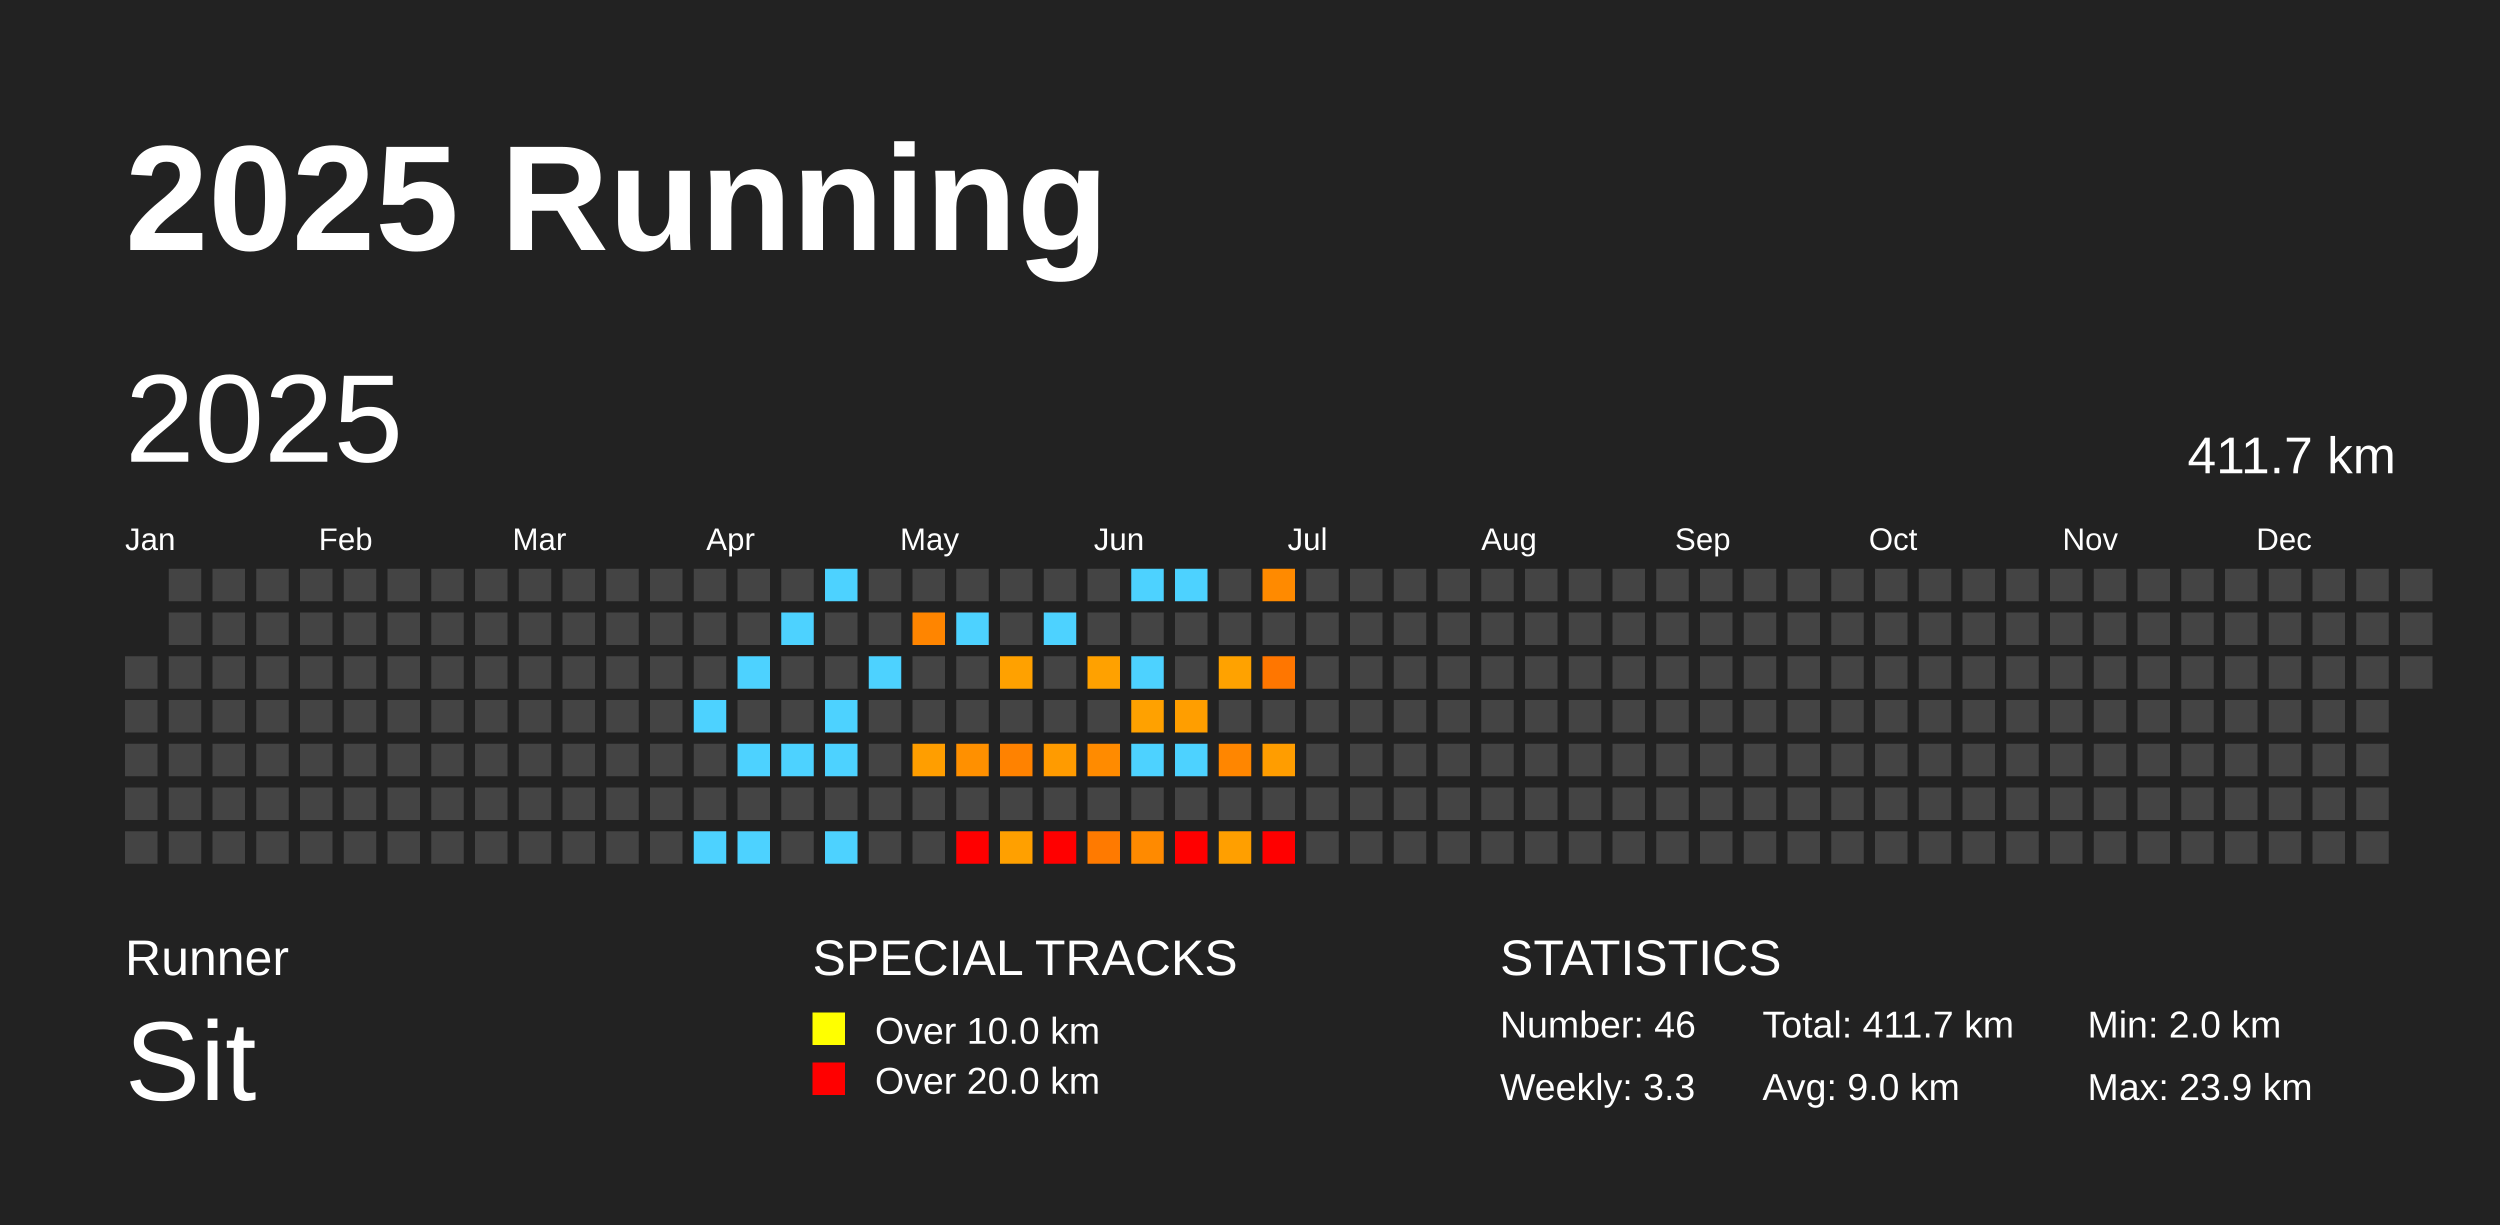
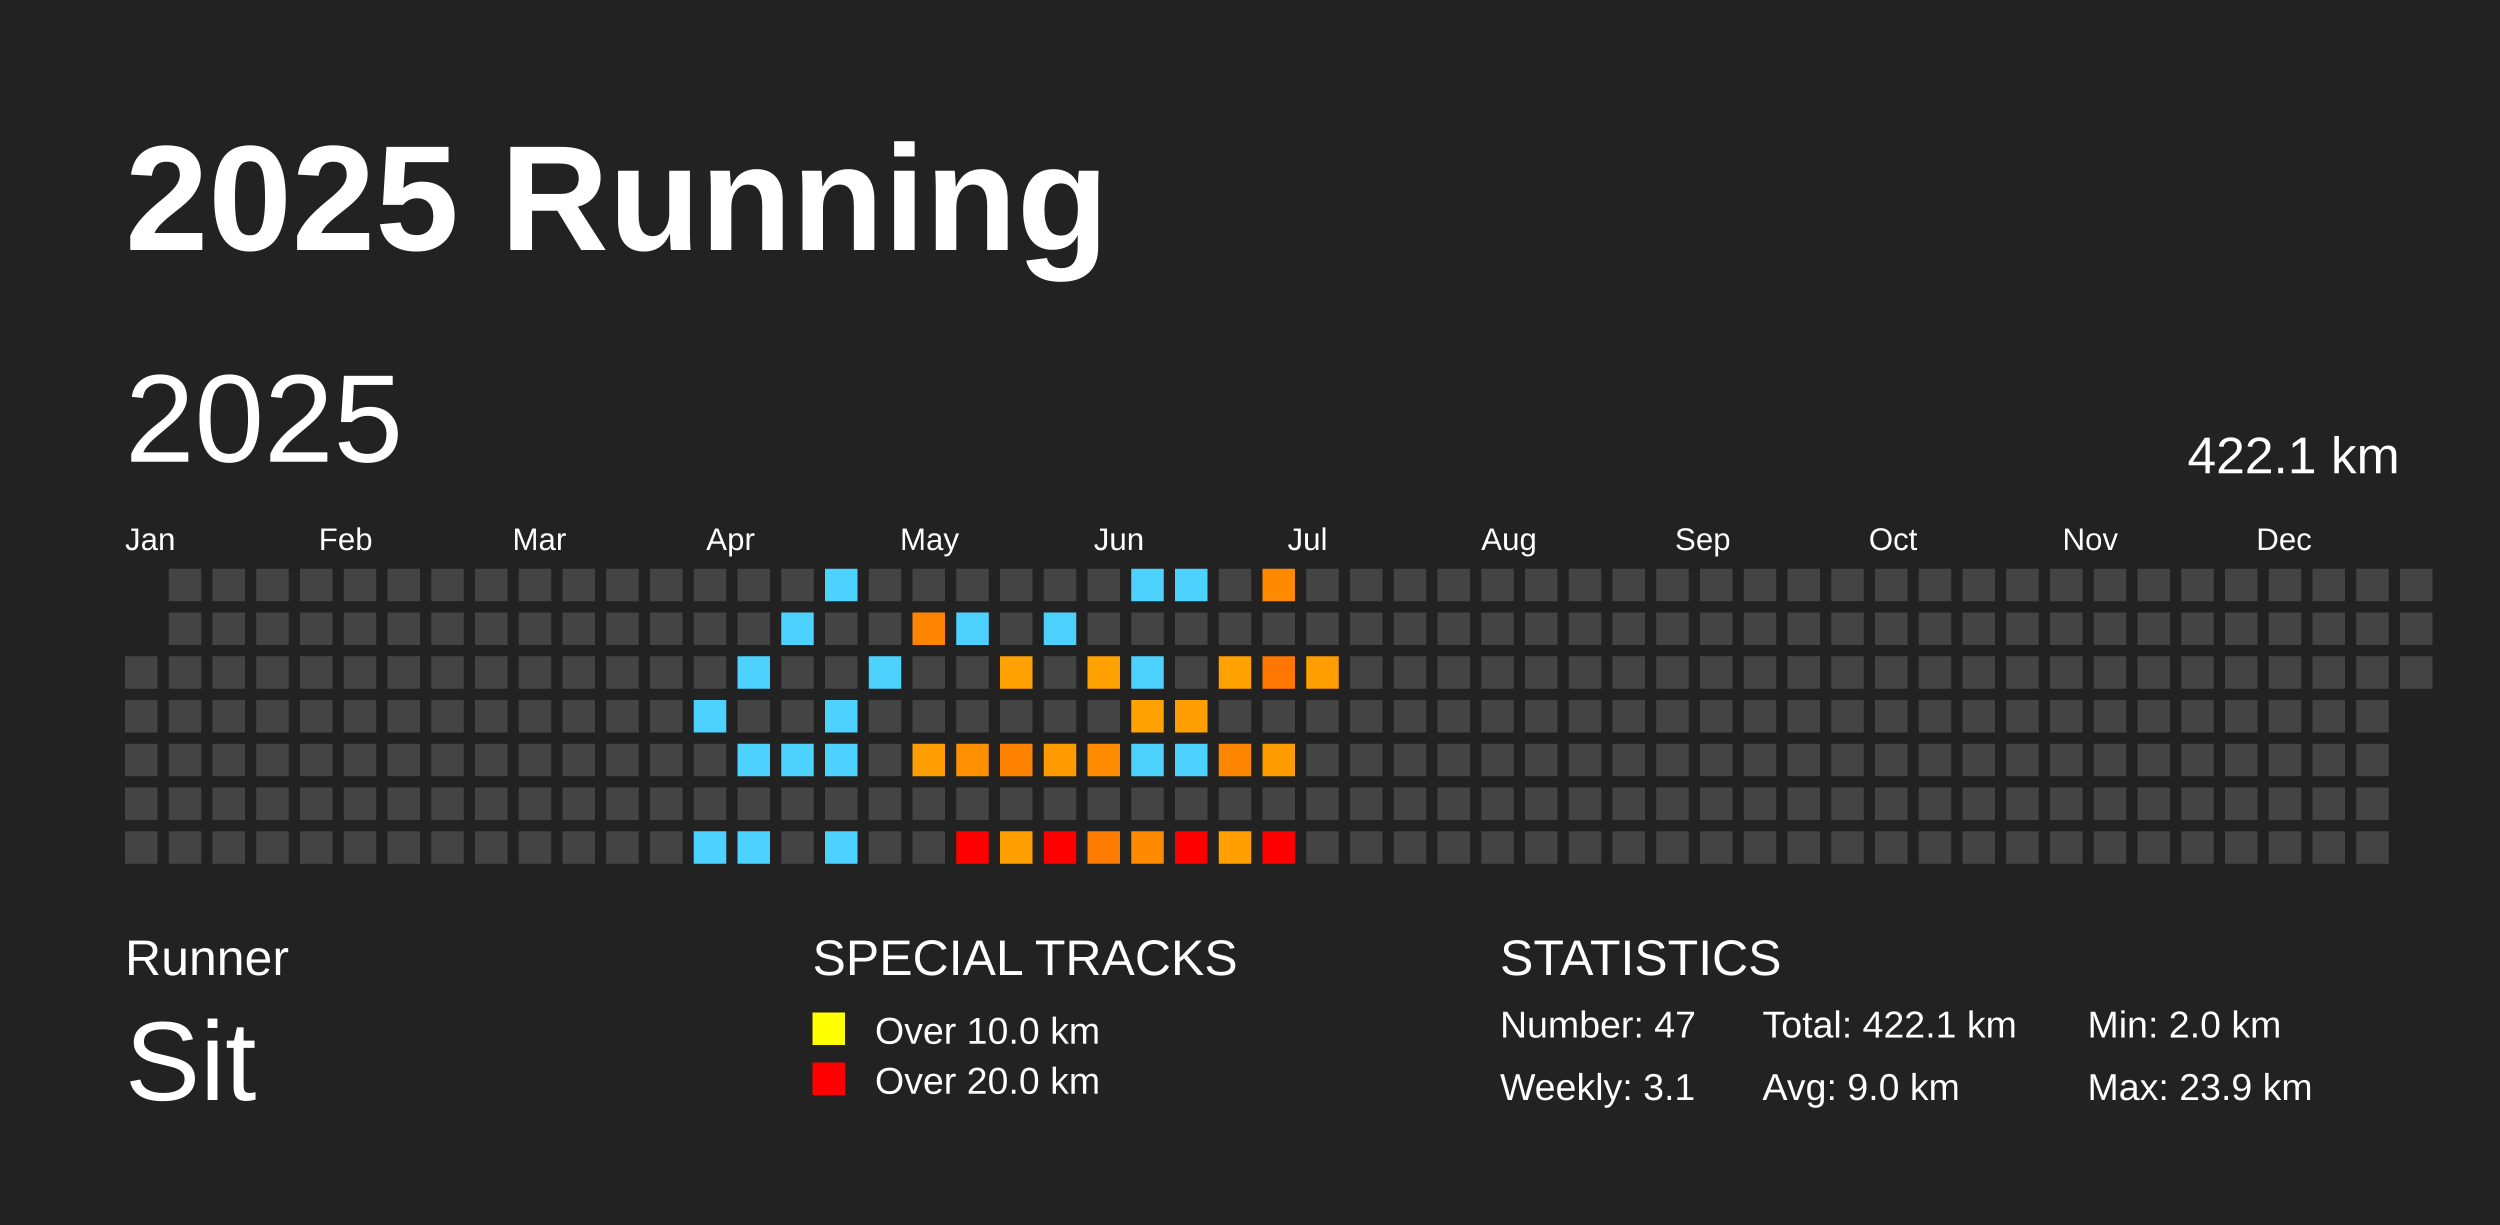
<svg xmlns="http://www.w3.org/2000/svg" baseProfile="full" height="98mm" version="1.1" viewBox="0,0,200,98" width="200mm">
  <defs />
  <rect fill="#222222" height="98" width="200" x="0" y="0" />
  <text fill="#FFFFFF" style="font-size:12px; font-family:Arial; font-weight:bold;" x="10" y="20">2025 Running</text>
  <text fill="#FFFFFF" style="font-size:4px; font-family:Arial" x="10" y="78">Runner</text>
  <text fill="#FFFFFF" style="font-size:9px; font-family:Arial" x="10" y="88">Sit</text>
  <text fill="#FFFFFF" style="font-size:4px; font-family:Arial" x="65" y="78">SPECIAL TRACKS</text>
  <rect fill="yellow" height="2.6" width="2.6" x="65" y="81" />
  <text fill="#FFFFFF" style="font-size:3px; font-family:Arial" x="70" y="83.5">Over 10.0 km</text>
  <rect fill="red" height="2.6" width="2.6" x="65" y="85" />
  <text fill="#FFFFFF" style="font-size:3px; font-family:Arial" x="70" y="87.5">Over 20.0 km</text>
  <text fill="#FFFFFF" style="font-size:4px; font-family:Arial" x="120" y="78">STATISTICS</text>
-   <text fill="#FFFFFF" style="font-size:3px; font-family:Arial" x="120" y="83">Number: 46</text>
-   <text fill="#FFFFFF" style="font-size:3px; font-family:Arial" x="120" y="88">Weekly: 3.3</text>
-   <text fill="#FFFFFF" style="font-size:3px; font-family:Arial" x="141" y="83">Total: 411.7 km</text>
+   <text fill="#FFFFFF" style="font-size:3px; font-family:Arial" x="120" y="83">Number: 47</text>
+   <text fill="#FFFFFF" style="font-size:3px; font-family:Arial" x="120" y="88">Weekly: 3.1</text>
+   <text fill="#FFFFFF" style="font-size:3px; font-family:Arial" x="141" y="83">Total: 422.1 km</text>
  <text fill="#FFFFFF" style="font-size:3px; font-family:Arial" x="141" y="88">Avg: 9.0 km</text>
  <text fill="#FFFFFF" style="font-size:3px; font-family:Arial" x="167" y="83">Min: 2.0 km</text>
  <text fill="#FFFFFF" style="font-size:3px; font-family:Arial" x="167" y="88">Max: 23.9 km</text>
  <text dominant-baseline="hanging" fill="#FFFFFF" style="font-size:10.0px; font-family:Arial;" x="10" y="30">2025</text>
-   <text dominant-baseline="hanging" fill="#FFFFFF" style="font-size:4.125px; font-family:Arial;" x="175" y="35">411.7 km</text>
+   <text dominant-baseline="hanging" fill="#FFFFFF" style="font-size:4.125px; font-family:Arial;" x="175" y="35">422.1 km</text>
  <text fill="#FFFFFF" style="font-size:2.5px; font-family:Arial" x="10.0" y="44">Jan</text>
  <text fill="#FFFFFF" style="font-size:2.5px; font-family:Arial" x="25.5" y="44">Feb</text>
  <text fill="#FFFFFF" style="font-size:2.5px; font-family:Arial" x="41.0" y="44">Mar</text>
  <text fill="#FFFFFF" style="font-size:2.5px; font-family:Arial" x="56.5" y="44">Apr</text>
  <text fill="#FFFFFF" style="font-size:2.5px; font-family:Arial" x="72.0" y="44">May</text>
  <text fill="#FFFFFF" style="font-size:2.5px; font-family:Arial" x="87.5" y="44">Jun</text>
  <text fill="#FFFFFF" style="font-size:2.5px; font-family:Arial" x="103.0" y="44">Jul</text>
  <text fill="#FFFFFF" style="font-size:2.5px; font-family:Arial" x="118.5" y="44">Aug</text>
  <text fill="#FFFFFF" style="font-size:2.5px; font-family:Arial" x="134.0" y="44">Sep</text>
  <text fill="#FFFFFF" style="font-size:2.5px; font-family:Arial" x="149.5" y="44">Oct</text>
  <text fill="#FFFFFF" style="font-size:2.5px; font-family:Arial" x="165.0" y="44">Nov</text>
  <text fill="#FFFFFF" style="font-size:2.5px; font-family:Arial" x="180.5" y="44">Dec</text>
  <rect fill="#444444" height="2.6" width="2.6" x="10.0" y="52.5" />
  <rect fill="#444444" height="2.6" width="2.6" x="10.0" y="56.0" />
  <rect fill="#444444" height="2.6" width="2.6" x="10.0" y="59.5" />
  <rect fill="#444444" height="2.6" width="2.6" x="10.0" y="63.0" />
  <rect fill="#444444" height="2.6" width="2.6" x="10.0" y="66.5" />
  <rect fill="#444444" height="2.6" width="2.6" x="13.5" y="45.5" />
  <rect fill="#444444" height="2.6" width="2.6" x="13.5" y="49.0" />
  <rect fill="#444444" height="2.6" width="2.6" x="13.5" y="52.5" />
  <rect fill="#444444" height="2.6" width="2.6" x="13.5" y="56.0" />
  <rect fill="#444444" height="2.6" width="2.6" x="13.5" y="59.5" />
  <rect fill="#444444" height="2.6" width="2.6" x="13.5" y="63.0" />
  <rect fill="#444444" height="2.6" width="2.6" x="13.5" y="66.5" />
  <rect fill="#444444" height="2.6" width="2.6" x="17.0" y="45.5" />
  <rect fill="#444444" height="2.6" width="2.6" x="17.0" y="49.0" />
  <rect fill="#444444" height="2.6" width="2.6" x="17.0" y="52.5" />
  <rect fill="#444444" height="2.6" width="2.6" x="17.0" y="56.0" />
  <rect fill="#444444" height="2.6" width="2.6" x="17.0" y="59.5" />
  <rect fill="#444444" height="2.6" width="2.6" x="17.0" y="63.0" />
  <rect fill="#444444" height="2.6" width="2.6" x="17.0" y="66.5" />
  <rect fill="#444444" height="2.6" width="2.6" x="20.5" y="45.5" />
  <rect fill="#444444" height="2.6" width="2.6" x="20.5" y="49.0" />
  <rect fill="#444444" height="2.6" width="2.6" x="20.5" y="52.5" />
  <rect fill="#444444" height="2.6" width="2.6" x="20.5" y="56.0" />
  <rect fill="#444444" height="2.6" width="2.6" x="20.5" y="59.5" />
  <rect fill="#444444" height="2.6" width="2.6" x="20.5" y="63.0" />
  <rect fill="#444444" height="2.6" width="2.6" x="20.5" y="66.5" />
  <rect fill="#444444" height="2.6" width="2.6" x="24.0" y="45.5" />
  <rect fill="#444444" height="2.6" width="2.6" x="24.0" y="49.0" />
  <rect fill="#444444" height="2.6" width="2.6" x="24.0" y="52.5" />
  <rect fill="#444444" height="2.6" width="2.6" x="24.0" y="56.0" />
  <rect fill="#444444" height="2.6" width="2.6" x="24.0" y="59.5" />
  <rect fill="#444444" height="2.6" width="2.6" x="24.0" y="63.0" />
  <rect fill="#444444" height="2.6" width="2.6" x="24.0" y="66.5" />
  <rect fill="#444444" height="2.6" width="2.6" x="27.5" y="45.5" />
  <rect fill="#444444" height="2.6" width="2.6" x="27.5" y="49.0" />
  <rect fill="#444444" height="2.6" width="2.6" x="27.5" y="52.5" />
  <rect fill="#444444" height="2.6" width="2.6" x="27.5" y="56.0" />
  <rect fill="#444444" height="2.6" width="2.6" x="27.5" y="59.5" />
  <rect fill="#444444" height="2.6" width="2.6" x="27.5" y="63.0" />
  <rect fill="#444444" height="2.6" width="2.6" x="27.5" y="66.5" />
  <rect fill="#444444" height="2.6" width="2.6" x="31.0" y="45.5" />
  <rect fill="#444444" height="2.6" width="2.6" x="31.0" y="49.0" />
  <rect fill="#444444" height="2.6" width="2.6" x="31.0" y="52.5" />
  <rect fill="#444444" height="2.6" width="2.6" x="31.0" y="56.0" />
  <rect fill="#444444" height="2.6" width="2.6" x="31.0" y="59.5" />
  <rect fill="#444444" height="2.6" width="2.6" x="31.0" y="63.0" />
  <rect fill="#444444" height="2.6" width="2.6" x="31.0" y="66.5" />
  <rect fill="#444444" height="2.6" width="2.6" x="34.5" y="45.5" />
  <rect fill="#444444" height="2.6" width="2.6" x="34.5" y="49.0" />
  <rect fill="#444444" height="2.6" width="2.6" x="34.5" y="52.5" />
  <rect fill="#444444" height="2.6" width="2.6" x="34.5" y="56.0" />
  <rect fill="#444444" height="2.6" width="2.6" x="34.5" y="59.5" />
  <rect fill="#444444" height="2.6" width="2.6" x="34.5" y="63.0" />
  <rect fill="#444444" height="2.6" width="2.6" x="34.5" y="66.5" />
  <rect fill="#444444" height="2.6" width="2.6" x="38.0" y="45.5" />
  <rect fill="#444444" height="2.6" width="2.6" x="38.0" y="49.0" />
  <rect fill="#444444" height="2.6" width="2.6" x="38.0" y="52.5" />
  <rect fill="#444444" height="2.6" width="2.6" x="38.0" y="56.0" />
  <rect fill="#444444" height="2.6" width="2.6" x="38.0" y="59.5" />
  <rect fill="#444444" height="2.6" width="2.6" x="38.0" y="63.0" />
  <rect fill="#444444" height="2.6" width="2.6" x="38.0" y="66.5" />
  <rect fill="#444444" height="2.6" width="2.6" x="41.5" y="45.5" />
  <rect fill="#444444" height="2.6" width="2.6" x="41.5" y="49.0" />
  <rect fill="#444444" height="2.6" width="2.6" x="41.5" y="52.5" />
  <rect fill="#444444" height="2.6" width="2.6" x="41.5" y="56.0" />
  <rect fill="#444444" height="2.6" width="2.6" x="41.5" y="59.5" />
  <rect fill="#444444" height="2.6" width="2.6" x="41.5" y="63.0" />
  <rect fill="#444444" height="2.6" width="2.6" x="41.5" y="66.5" />
  <rect fill="#444444" height="2.6" width="2.6" x="45.0" y="45.5" />
  <rect fill="#444444" height="2.6" width="2.6" x="45.0" y="49.0" />
  <rect fill="#444444" height="2.6" width="2.6" x="45.0" y="52.5" />
  <rect fill="#444444" height="2.6" width="2.6" x="45.0" y="56.0" />
  <rect fill="#444444" height="2.6" width="2.6" x="45.0" y="59.5" />
  <rect fill="#444444" height="2.6" width="2.6" x="45.0" y="63.0" />
  <rect fill="#444444" height="2.6" width="2.6" x="45.0" y="66.5" />
  <rect fill="#444444" height="2.6" width="2.6" x="48.5" y="45.5" />
  <rect fill="#444444" height="2.6" width="2.6" x="48.5" y="49.0" />
  <rect fill="#444444" height="2.6" width="2.6" x="48.5" y="52.5" />
  <rect fill="#444444" height="2.6" width="2.6" x="48.5" y="56.0" />
  <rect fill="#444444" height="2.6" width="2.6" x="48.5" y="59.5" />
  <rect fill="#444444" height="2.6" width="2.6" x="48.5" y="63.0" />
  <rect fill="#444444" height="2.6" width="2.6" x="48.5" y="66.5" />
  <rect fill="#444444" height="2.6" width="2.6" x="52.0" y="45.5" />
  <rect fill="#444444" height="2.6" width="2.6" x="52.0" y="49.0" />
  <rect fill="#444444" height="2.6" width="2.6" x="52.0" y="52.5" />
  <rect fill="#444444" height="2.6" width="2.6" x="52.0" y="56.0" />
  <rect fill="#444444" height="2.6" width="2.6" x="52.0" y="59.5" />
  <rect fill="#444444" height="2.6" width="2.6" x="52.0" y="63.0" />
  <rect fill="#444444" height="2.6" width="2.6" x="52.0" y="66.5" />
  <rect fill="#444444" height="2.6" width="2.6" x="55.5" y="45.5" />
  <rect fill="#444444" height="2.6" width="2.6" x="55.5" y="49.0" />
  <rect fill="#444444" height="2.6" width="2.6" x="55.5" y="52.5" />
  <rect fill="#4dd2ff" height="2.6" width="2.6" x="55.5" y="56.0" />
  <rect fill="#444444" height="2.6" width="2.6" x="55.5" y="59.5" />
  <rect fill="#444444" height="2.6" width="2.6" x="55.5" y="63.0" />
  <rect fill="#4dd2ff" height="2.6" width="2.6" x="55.5" y="66.5" />
  <rect fill="#444444" height="2.6" width="2.6" x="59.0" y="45.5" />
  <rect fill="#444444" height="2.6" width="2.6" x="59.0" y="49.0" />
  <rect fill="#4dd2ff" height="2.6" width="2.6" x="59.0" y="52.5" />
  <rect fill="#444444" height="2.6" width="2.6" x="59.0" y="56.0" />
  <rect fill="#4dd2ff" height="2.6" width="2.6" x="59.0" y="59.5" />
  <rect fill="#444444" height="2.6" width="2.6" x="59.0" y="63.0" />
  <rect fill="#4dd2ff" height="2.6" width="2.6" x="59.0" y="66.5" />
  <rect fill="#444444" height="2.6" width="2.6" x="62.5" y="45.5" />
  <rect fill="#4dd2ff" height="2.6" width="2.6" x="62.5" y="49.0" />
  <rect fill="#444444" height="2.6" width="2.6" x="62.5" y="52.5" />
  <rect fill="#444444" height="2.6" width="2.6" x="62.5" y="56.0" />
  <rect fill="#4dd2ff" height="2.6" width="2.6" x="62.5" y="59.5" />
  <rect fill="#444444" height="2.6" width="2.6" x="62.5" y="63.0" />
  <rect fill="#444444" height="2.6" width="2.6" x="62.5" y="66.5" />
  <rect fill="#4dd2ff" height="2.6" width="2.6" x="66.0" y="45.5" />
  <rect fill="#444444" height="2.6" width="2.6" x="66.0" y="49.0" />
  <rect fill="#444444" height="2.6" width="2.6" x="66.0" y="52.5" />
  <rect fill="#4dd2ff" height="2.6" width="2.6" x="66.0" y="56.0" />
  <rect fill="#4dd2ff" height="2.6" width="2.6" x="66.0" y="59.5" />
  <rect fill="#444444" height="2.6" width="2.6" x="66.0" y="63.0" />
  <rect fill="#4dd2ff" height="2.6" width="2.6" x="66.0" y="66.5" />
  <rect fill="#444444" height="2.6" width="2.6" x="69.5" y="45.5" />
  <rect fill="#444444" height="2.6" width="2.6" x="69.5" y="49.0" />
  <rect fill="#4dd2ff" height="2.6" width="2.6" x="69.5" y="52.5" />
  <rect fill="#444444" height="2.6" width="2.6" x="69.5" y="56.0" />
  <rect fill="#444444" height="2.6" width="2.6" x="69.5" y="59.5" />
  <rect fill="#444444" height="2.6" width="2.6" x="69.5" y="63.0" />
  <rect fill="#444444" height="2.6" width="2.6" x="69.5" y="66.5" />
  <rect fill="#444444" height="2.6" width="2.6" x="73.0" y="45.5" />
  <rect fill="#ff8500" height="2.6" width="2.6" x="73.0" y="49.0" />
  <rect fill="#444444" height="2.6" width="2.6" x="73.0" y="52.5" />
  <rect fill="#444444" height="2.6" width="2.6" x="73.0" y="56.0" />
  <rect fill="#ff9e00" height="2.6" width="2.6" x="73.0" y="59.5" />
  <rect fill="#444444" height="2.6" width="2.6" x="73.0" y="63.0" />
  <rect fill="#444444" height="2.6" width="2.6" x="73.0" y="66.5" />
  <rect fill="#444444" height="2.6" width="2.6" x="76.5" y="45.5" />
  <rect fill="#4dd2ff" height="2.6" width="2.6" x="76.5" y="49.0" />
  <rect fill="#444444" height="2.6" width="2.6" x="76.5" y="52.5" />
  <rect fill="#444444" height="2.6" width="2.6" x="76.5" y="56.0" />
  <rect fill="#ff9000" height="2.6" width="2.6" x="76.5" y="59.5" />
  <rect fill="#444444" height="2.6" width="2.6" x="76.5" y="63.0" />
  <rect fill="red" height="2.6" width="2.6" x="76.5" y="66.5" />
  <rect fill="#444444" height="2.6" width="2.6" x="80.0" y="45.5" />
  <rect fill="#444444" height="2.6" width="2.6" x="80.0" y="49.0" />
  <rect fill="#ffa100" height="2.6" width="2.6" x="80.0" y="52.5" />
  <rect fill="#444444" height="2.6" width="2.6" x="80.0" y="56.0" />
  <rect fill="#ff8200" height="2.6" width="2.6" x="80.0" y="59.5" />
  <rect fill="#444444" height="2.6" width="2.6" x="80.0" y="63.0" />
  <rect fill="#ffa000" height="2.6" width="2.6" x="80.0" y="66.5" />
  <rect fill="#444444" height="2.6" width="2.6" x="83.5" y="45.5" />
  <rect fill="#4dd2ff" height="2.6" width="2.6" x="83.5" y="49.0" />
  <rect fill="#444444" height="2.6" width="2.6" x="83.5" y="52.5" />
  <rect fill="#444444" height="2.6" width="2.6" x="83.5" y="56.0" />
  <rect fill="#ff9b00" height="2.6" width="2.6" x="83.5" y="59.5" />
  <rect fill="#444444" height="2.6" width="2.6" x="83.5" y="63.0" />
  <rect fill="red" height="2.6" width="2.6" x="83.5" y="66.5" />
  <rect fill="#444444" height="2.6" width="2.6" x="87.0" y="45.5" />
  <rect fill="#444444" height="2.6" width="2.6" x="87.0" y="49.0" />
  <rect fill="#ffa100" height="2.6" width="2.6" x="87.0" y="52.5" />
  <rect fill="#444444" height="2.6" width="2.6" x="87.0" y="56.0" />
  <rect fill="#ff8b00" height="2.6" width="2.6" x="87.0" y="59.5" />
  <rect fill="#444444" height="2.6" width="2.6" x="87.0" y="63.0" />
  <rect fill="#ff7a00" height="2.6" width="2.6" x="87.0" y="66.5" />
  <rect fill="#4dd2ff" height="2.6" width="2.6" x="90.5" y="45.5" />
  <rect fill="#444444" height="2.6" width="2.6" x="90.5" y="49.0" />
  <rect fill="#4dd2ff" height="2.6" width="2.6" x="90.5" y="52.5" />
  <rect fill="#ffa100" height="2.6" width="2.6" x="90.5" y="56.0" />
  <rect fill="#4dd2ff" height="2.6" width="2.6" x="90.5" y="59.5" />
  <rect fill="#444444" height="2.6" width="2.6" x="90.5" y="63.0" />
  <rect fill="#ff8a00" height="2.6" width="2.6" x="90.5" y="66.5" />
  <rect fill="#4dd2ff" height="2.6" width="2.6" x="94.0" y="45.5" />
  <rect fill="#444444" height="2.6" width="2.6" x="94.0" y="49.0" />
  <rect fill="#444444" height="2.6" width="2.6" x="94.0" y="52.5" />
  <rect fill="#ff9e00" height="2.6" width="2.6" x="94.0" y="56.0" />
  <rect fill="#4dd2ff" height="2.6" width="2.6" x="94.0" y="59.5" />
  <rect fill="#444444" height="2.6" width="2.6" x="94.0" y="63.0" />
  <rect fill="red" height="2.6" width="2.6" x="94.0" y="66.5" />
  <rect fill="#444444" height="2.6" width="2.6" x="97.5" y="45.5" />
  <rect fill="#444444" height="2.6" width="2.6" x="97.5" y="49.0" />
  <rect fill="#ffa200" height="2.6" width="2.6" x="97.5" y="52.5" />
  <rect fill="#444444" height="2.6" width="2.6" x="97.5" y="56.0" />
  <rect fill="#ff8600" height="2.6" width="2.6" x="97.5" y="59.5" />
  <rect fill="#444444" height="2.6" width="2.6" x="97.5" y="63.0" />
  <rect fill="#ff9f00" height="2.6" width="2.6" x="97.5" y="66.5" />
  <rect fill="#ff8a00" height="2.6" width="2.6" x="101.0" y="45.5" />
  <rect fill="#444444" height="2.6" width="2.6" x="101.0" y="49.0" />
  <rect fill="#ff7600" height="2.6" width="2.6" x="101.0" y="52.5" />
  <rect fill="#444444" height="2.6" width="2.6" x="101.0" y="56.0" />
  <rect fill="#ff9d00" height="2.6" width="2.6" x="101.0" y="59.5" />
  <rect fill="#444444" height="2.6" width="2.6" x="101.0" y="63.0" />
  <rect fill="red" height="2.6" width="2.6" x="101.0" y="66.5" />
  <rect fill="#444444" height="2.6" width="2.6" x="104.5" y="45.5" />
  <rect fill="#444444" height="2.6" width="2.6" x="104.5" y="49.0" />
-   <rect fill="#444444" height="2.6" width="2.6" x="104.5" y="52.5" />
+   <rect fill="#ff9e00" height="2.6" width="2.6" x="104.5" y="52.5" />
  <rect fill="#444444" height="2.6" width="2.6" x="104.5" y="56.0" />
  <rect fill="#444444" height="2.6" width="2.6" x="104.5" y="59.5" />
  <rect fill="#444444" height="2.6" width="2.6" x="104.5" y="63.0" />
  <rect fill="#444444" height="2.6" width="2.6" x="104.5" y="66.5" />
  <rect fill="#444444" height="2.6" width="2.6" x="108.0" y="45.5" />
  <rect fill="#444444" height="2.6" width="2.6" x="108.0" y="49.0" />
  <rect fill="#444444" height="2.6" width="2.6" x="108.0" y="52.5" />
  <rect fill="#444444" height="2.6" width="2.6" x="108.0" y="56.0" />
  <rect fill="#444444" height="2.6" width="2.6" x="108.0" y="59.5" />
  <rect fill="#444444" height="2.6" width="2.6" x="108.0" y="63.0" />
  <rect fill="#444444" height="2.6" width="2.6" x="108.0" y="66.5" />
  <rect fill="#444444" height="2.6" width="2.6" x="111.5" y="45.5" />
  <rect fill="#444444" height="2.6" width="2.6" x="111.5" y="49.0" />
  <rect fill="#444444" height="2.6" width="2.6" x="111.5" y="52.5" />
  <rect fill="#444444" height="2.6" width="2.6" x="111.5" y="56.0" />
  <rect fill="#444444" height="2.6" width="2.6" x="111.5" y="59.5" />
  <rect fill="#444444" height="2.6" width="2.6" x="111.5" y="63.0" />
  <rect fill="#444444" height="2.6" width="2.6" x="111.5" y="66.5" />
  <rect fill="#444444" height="2.6" width="2.6" x="115.0" y="45.5" />
  <rect fill="#444444" height="2.6" width="2.6" x="115.0" y="49.0" />
  <rect fill="#444444" height="2.6" width="2.6" x="115.0" y="52.5" />
  <rect fill="#444444" height="2.6" width="2.6" x="115.0" y="56.0" />
  <rect fill="#444444" height="2.6" width="2.6" x="115.0" y="59.5" />
  <rect fill="#444444" height="2.6" width="2.6" x="115.0" y="63.0" />
  <rect fill="#444444" height="2.6" width="2.6" x="115.0" y="66.5" />
  <rect fill="#444444" height="2.6" width="2.6" x="118.5" y="45.5" />
  <rect fill="#444444" height="2.6" width="2.6" x="118.5" y="49.0" />
  <rect fill="#444444" height="2.6" width="2.6" x="118.5" y="52.5" />
  <rect fill="#444444" height="2.6" width="2.6" x="118.5" y="56.0" />
  <rect fill="#444444" height="2.6" width="2.6" x="118.5" y="59.5" />
  <rect fill="#444444" height="2.6" width="2.6" x="118.5" y="63.0" />
  <rect fill="#444444" height="2.6" width="2.6" x="118.5" y="66.5" />
  <rect fill="#444444" height="2.6" width="2.6" x="122.0" y="45.5" />
  <rect fill="#444444" height="2.6" width="2.6" x="122.0" y="49.0" />
  <rect fill="#444444" height="2.6" width="2.6" x="122.0" y="52.5" />
  <rect fill="#444444" height="2.6" width="2.6" x="122.0" y="56.0" />
  <rect fill="#444444" height="2.6" width="2.6" x="122.0" y="59.5" />
  <rect fill="#444444" height="2.6" width="2.6" x="122.0" y="63.0" />
  <rect fill="#444444" height="2.6" width="2.6" x="122.0" y="66.5" />
  <rect fill="#444444" height="2.6" width="2.6" x="125.5" y="45.5" />
  <rect fill="#444444" height="2.6" width="2.6" x="125.5" y="49.0" />
  <rect fill="#444444" height="2.6" width="2.6" x="125.5" y="52.5" />
  <rect fill="#444444" height="2.6" width="2.6" x="125.5" y="56.0" />
  <rect fill="#444444" height="2.6" width="2.6" x="125.5" y="59.5" />
  <rect fill="#444444" height="2.6" width="2.6" x="125.5" y="63.0" />
  <rect fill="#444444" height="2.6" width="2.6" x="125.5" y="66.5" />
  <rect fill="#444444" height="2.6" width="2.6" x="129.0" y="45.5" />
  <rect fill="#444444" height="2.6" width="2.6" x="129.0" y="49.0" />
  <rect fill="#444444" height="2.6" width="2.6" x="129.0" y="52.5" />
  <rect fill="#444444" height="2.6" width="2.6" x="129.0" y="56.0" />
  <rect fill="#444444" height="2.6" width="2.6" x="129.0" y="59.5" />
  <rect fill="#444444" height="2.6" width="2.6" x="129.0" y="63.0" />
  <rect fill="#444444" height="2.6" width="2.6" x="129.0" y="66.5" />
  <rect fill="#444444" height="2.6" width="2.6" x="132.5" y="45.5" />
  <rect fill="#444444" height="2.6" width="2.6" x="132.5" y="49.0" />
  <rect fill="#444444" height="2.6" width="2.6" x="132.5" y="52.5" />
  <rect fill="#444444" height="2.6" width="2.6" x="132.5" y="56.0" />
  <rect fill="#444444" height="2.6" width="2.6" x="132.5" y="59.5" />
  <rect fill="#444444" height="2.6" width="2.6" x="132.5" y="63.0" />
  <rect fill="#444444" height="2.6" width="2.6" x="132.5" y="66.5" />
  <rect fill="#444444" height="2.6" width="2.6" x="136.0" y="45.5" />
  <rect fill="#444444" height="2.6" width="2.6" x="136.0" y="49.0" />
  <rect fill="#444444" height="2.6" width="2.6" x="136.0" y="52.5" />
  <rect fill="#444444" height="2.6" width="2.6" x="136.0" y="56.0" />
  <rect fill="#444444" height="2.6" width="2.6" x="136.0" y="59.5" />
  <rect fill="#444444" height="2.6" width="2.6" x="136.0" y="63.0" />
  <rect fill="#444444" height="2.6" width="2.6" x="136.0" y="66.5" />
  <rect fill="#444444" height="2.6" width="2.6" x="139.5" y="45.5" />
  <rect fill="#444444" height="2.6" width="2.6" x="139.5" y="49.0" />
  <rect fill="#444444" height="2.6" width="2.6" x="139.5" y="52.5" />
  <rect fill="#444444" height="2.6" width="2.6" x="139.5" y="56.0" />
  <rect fill="#444444" height="2.6" width="2.6" x="139.5" y="59.5" />
  <rect fill="#444444" height="2.6" width="2.6" x="139.5" y="63.0" />
  <rect fill="#444444" height="2.6" width="2.6" x="139.5" y="66.5" />
  <rect fill="#444444" height="2.6" width="2.6" x="143.0" y="45.5" />
  <rect fill="#444444" height="2.6" width="2.6" x="143.0" y="49.0" />
  <rect fill="#444444" height="2.6" width="2.6" x="143.0" y="52.5" />
  <rect fill="#444444" height="2.6" width="2.6" x="143.0" y="56.0" />
  <rect fill="#444444" height="2.6" width="2.6" x="143.0" y="59.5" />
  <rect fill="#444444" height="2.6" width="2.6" x="143.0" y="63.0" />
  <rect fill="#444444" height="2.6" width="2.6" x="143.0" y="66.5" />
  <rect fill="#444444" height="2.6" width="2.6" x="146.5" y="45.5" />
  <rect fill="#444444" height="2.6" width="2.6" x="146.5" y="49.0" />
  <rect fill="#444444" height="2.6" width="2.6" x="146.5" y="52.5" />
  <rect fill="#444444" height="2.6" width="2.6" x="146.5" y="56.0" />
  <rect fill="#444444" height="2.6" width="2.6" x="146.5" y="59.5" />
  <rect fill="#444444" height="2.6" width="2.6" x="146.5" y="63.0" />
  <rect fill="#444444" height="2.6" width="2.6" x="146.5" y="66.5" />
  <rect fill="#444444" height="2.6" width="2.6" x="150.0" y="45.5" />
  <rect fill="#444444" height="2.6" width="2.6" x="150.0" y="49.0" />
  <rect fill="#444444" height="2.6" width="2.6" x="150.0" y="52.5" />
  <rect fill="#444444" height="2.6" width="2.6" x="150.0" y="56.0" />
  <rect fill="#444444" height="2.6" width="2.6" x="150.0" y="59.5" />
  <rect fill="#444444" height="2.6" width="2.6" x="150.0" y="63.0" />
  <rect fill="#444444" height="2.6" width="2.6" x="150.0" y="66.5" />
  <rect fill="#444444" height="2.6" width="2.6" x="153.5" y="45.5" />
  <rect fill="#444444" height="2.6" width="2.6" x="153.5" y="49.0" />
  <rect fill="#444444" height="2.6" width="2.6" x="153.5" y="52.5" />
  <rect fill="#444444" height="2.6" width="2.6" x="153.5" y="56.0" />
  <rect fill="#444444" height="2.6" width="2.6" x="153.5" y="59.5" />
  <rect fill="#444444" height="2.6" width="2.6" x="153.5" y="63.0" />
  <rect fill="#444444" height="2.6" width="2.6" x="153.5" y="66.5" />
  <rect fill="#444444" height="2.6" width="2.6" x="157.0" y="45.5" />
  <rect fill="#444444" height="2.6" width="2.6" x="157.0" y="49.0" />
  <rect fill="#444444" height="2.6" width="2.6" x="157.0" y="52.5" />
  <rect fill="#444444" height="2.6" width="2.6" x="157.0" y="56.0" />
  <rect fill="#444444" height="2.6" width="2.6" x="157.0" y="59.5" />
  <rect fill="#444444" height="2.6" width="2.6" x="157.0" y="63.0" />
  <rect fill="#444444" height="2.6" width="2.6" x="157.0" y="66.5" />
  <rect fill="#444444" height="2.6" width="2.6" x="160.5" y="45.5" />
  <rect fill="#444444" height="2.6" width="2.6" x="160.5" y="49.0" />
  <rect fill="#444444" height="2.6" width="2.6" x="160.5" y="52.5" />
  <rect fill="#444444" height="2.6" width="2.6" x="160.5" y="56.0" />
  <rect fill="#444444" height="2.6" width="2.6" x="160.5" y="59.5" />
  <rect fill="#444444" height="2.6" width="2.6" x="160.5" y="63.0" />
  <rect fill="#444444" height="2.6" width="2.6" x="160.5" y="66.5" />
  <rect fill="#444444" height="2.6" width="2.6" x="164.0" y="45.5" />
  <rect fill="#444444" height="2.6" width="2.6" x="164.0" y="49.0" />
  <rect fill="#444444" height="2.6" width="2.6" x="164.0" y="52.5" />
  <rect fill="#444444" height="2.6" width="2.6" x="164.0" y="56.0" />
  <rect fill="#444444" height="2.6" width="2.6" x="164.0" y="59.5" />
  <rect fill="#444444" height="2.6" width="2.6" x="164.0" y="63.0" />
  <rect fill="#444444" height="2.6" width="2.6" x="164.0" y="66.5" />
  <rect fill="#444444" height="2.6" width="2.6" x="167.5" y="45.5" />
  <rect fill="#444444" height="2.6" width="2.6" x="167.5" y="49.0" />
  <rect fill="#444444" height="2.6" width="2.6" x="167.5" y="52.5" />
  <rect fill="#444444" height="2.6" width="2.6" x="167.5" y="56.0" />
  <rect fill="#444444" height="2.6" width="2.6" x="167.5" y="59.5" />
  <rect fill="#444444" height="2.6" width="2.6" x="167.5" y="63.0" />
  <rect fill="#444444" height="2.6" width="2.6" x="167.5" y="66.5" />
  <rect fill="#444444" height="2.6" width="2.6" x="171.0" y="45.5" />
  <rect fill="#444444" height="2.6" width="2.6" x="171.0" y="49.0" />
  <rect fill="#444444" height="2.6" width="2.6" x="171.0" y="52.5" />
  <rect fill="#444444" height="2.6" width="2.6" x="171.0" y="56.0" />
  <rect fill="#444444" height="2.6" width="2.6" x="171.0" y="59.5" />
  <rect fill="#444444" height="2.6" width="2.6" x="171.0" y="63.0" />
  <rect fill="#444444" height="2.6" width="2.6" x="171.0" y="66.5" />
  <rect fill="#444444" height="2.6" width="2.6" x="174.5" y="45.5" />
  <rect fill="#444444" height="2.6" width="2.6" x="174.5" y="49.0" />
  <rect fill="#444444" height="2.6" width="2.6" x="174.5" y="52.5" />
  <rect fill="#444444" height="2.6" width="2.6" x="174.5" y="56.0" />
  <rect fill="#444444" height="2.6" width="2.6" x="174.5" y="59.5" />
  <rect fill="#444444" height="2.6" width="2.6" x="174.5" y="63.0" />
  <rect fill="#444444" height="2.6" width="2.6" x="174.5" y="66.5" />
  <rect fill="#444444" height="2.6" width="2.6" x="178.0" y="45.5" />
  <rect fill="#444444" height="2.6" width="2.6" x="178.0" y="49.0" />
  <rect fill="#444444" height="2.6" width="2.6" x="178.0" y="52.5" />
  <rect fill="#444444" height="2.6" width="2.6" x="178.0" y="56.0" />
  <rect fill="#444444" height="2.6" width="2.6" x="178.0" y="59.5" />
  <rect fill="#444444" height="2.6" width="2.6" x="178.0" y="63.0" />
  <rect fill="#444444" height="2.6" width="2.6" x="178.0" y="66.5" />
  <rect fill="#444444" height="2.6" width="2.6" x="181.5" y="45.5" />
  <rect fill="#444444" height="2.6" width="2.6" x="181.5" y="49.0" />
  <rect fill="#444444" height="2.6" width="2.6" x="181.5" y="52.5" />
  <rect fill="#444444" height="2.6" width="2.6" x="181.5" y="56.0" />
  <rect fill="#444444" height="2.6" width="2.6" x="181.5" y="59.5" />
  <rect fill="#444444" height="2.6" width="2.6" x="181.5" y="63.0" />
  <rect fill="#444444" height="2.6" width="2.6" x="181.5" y="66.5" />
  <rect fill="#444444" height="2.6" width="2.6" x="185.0" y="45.5" />
  <rect fill="#444444" height="2.6" width="2.6" x="185.0" y="49.0" />
  <rect fill="#444444" height="2.6" width="2.6" x="185.0" y="52.5" />
  <rect fill="#444444" height="2.6" width="2.6" x="185.0" y="56.0" />
  <rect fill="#444444" height="2.6" width="2.6" x="185.0" y="59.5" />
  <rect fill="#444444" height="2.6" width="2.6" x="185.0" y="63.0" />
  <rect fill="#444444" height="2.6" width="2.6" x="185.0" y="66.5" />
  <rect fill="#444444" height="2.6" width="2.6" x="188.5" y="45.5" />
  <rect fill="#444444" height="2.6" width="2.6" x="188.5" y="49.0" />
  <rect fill="#444444" height="2.6" width="2.6" x="188.5" y="52.5" />
  <rect fill="#444444" height="2.6" width="2.6" x="188.5" y="56.0" />
  <rect fill="#444444" height="2.6" width="2.6" x="188.5" y="59.5" />
  <rect fill="#444444" height="2.6" width="2.6" x="188.5" y="63.0" />
  <rect fill="#444444" height="2.6" width="2.6" x="188.5" y="66.5" />
  <rect fill="#444444" height="2.6" width="2.6" x="192.0" y="45.5" />
  <rect fill="#444444" height="2.6" width="2.6" x="192.0" y="49.0" />
  <rect fill="#444444" height="2.6" width="2.6" x="192.0" y="52.5" />
</svg>
